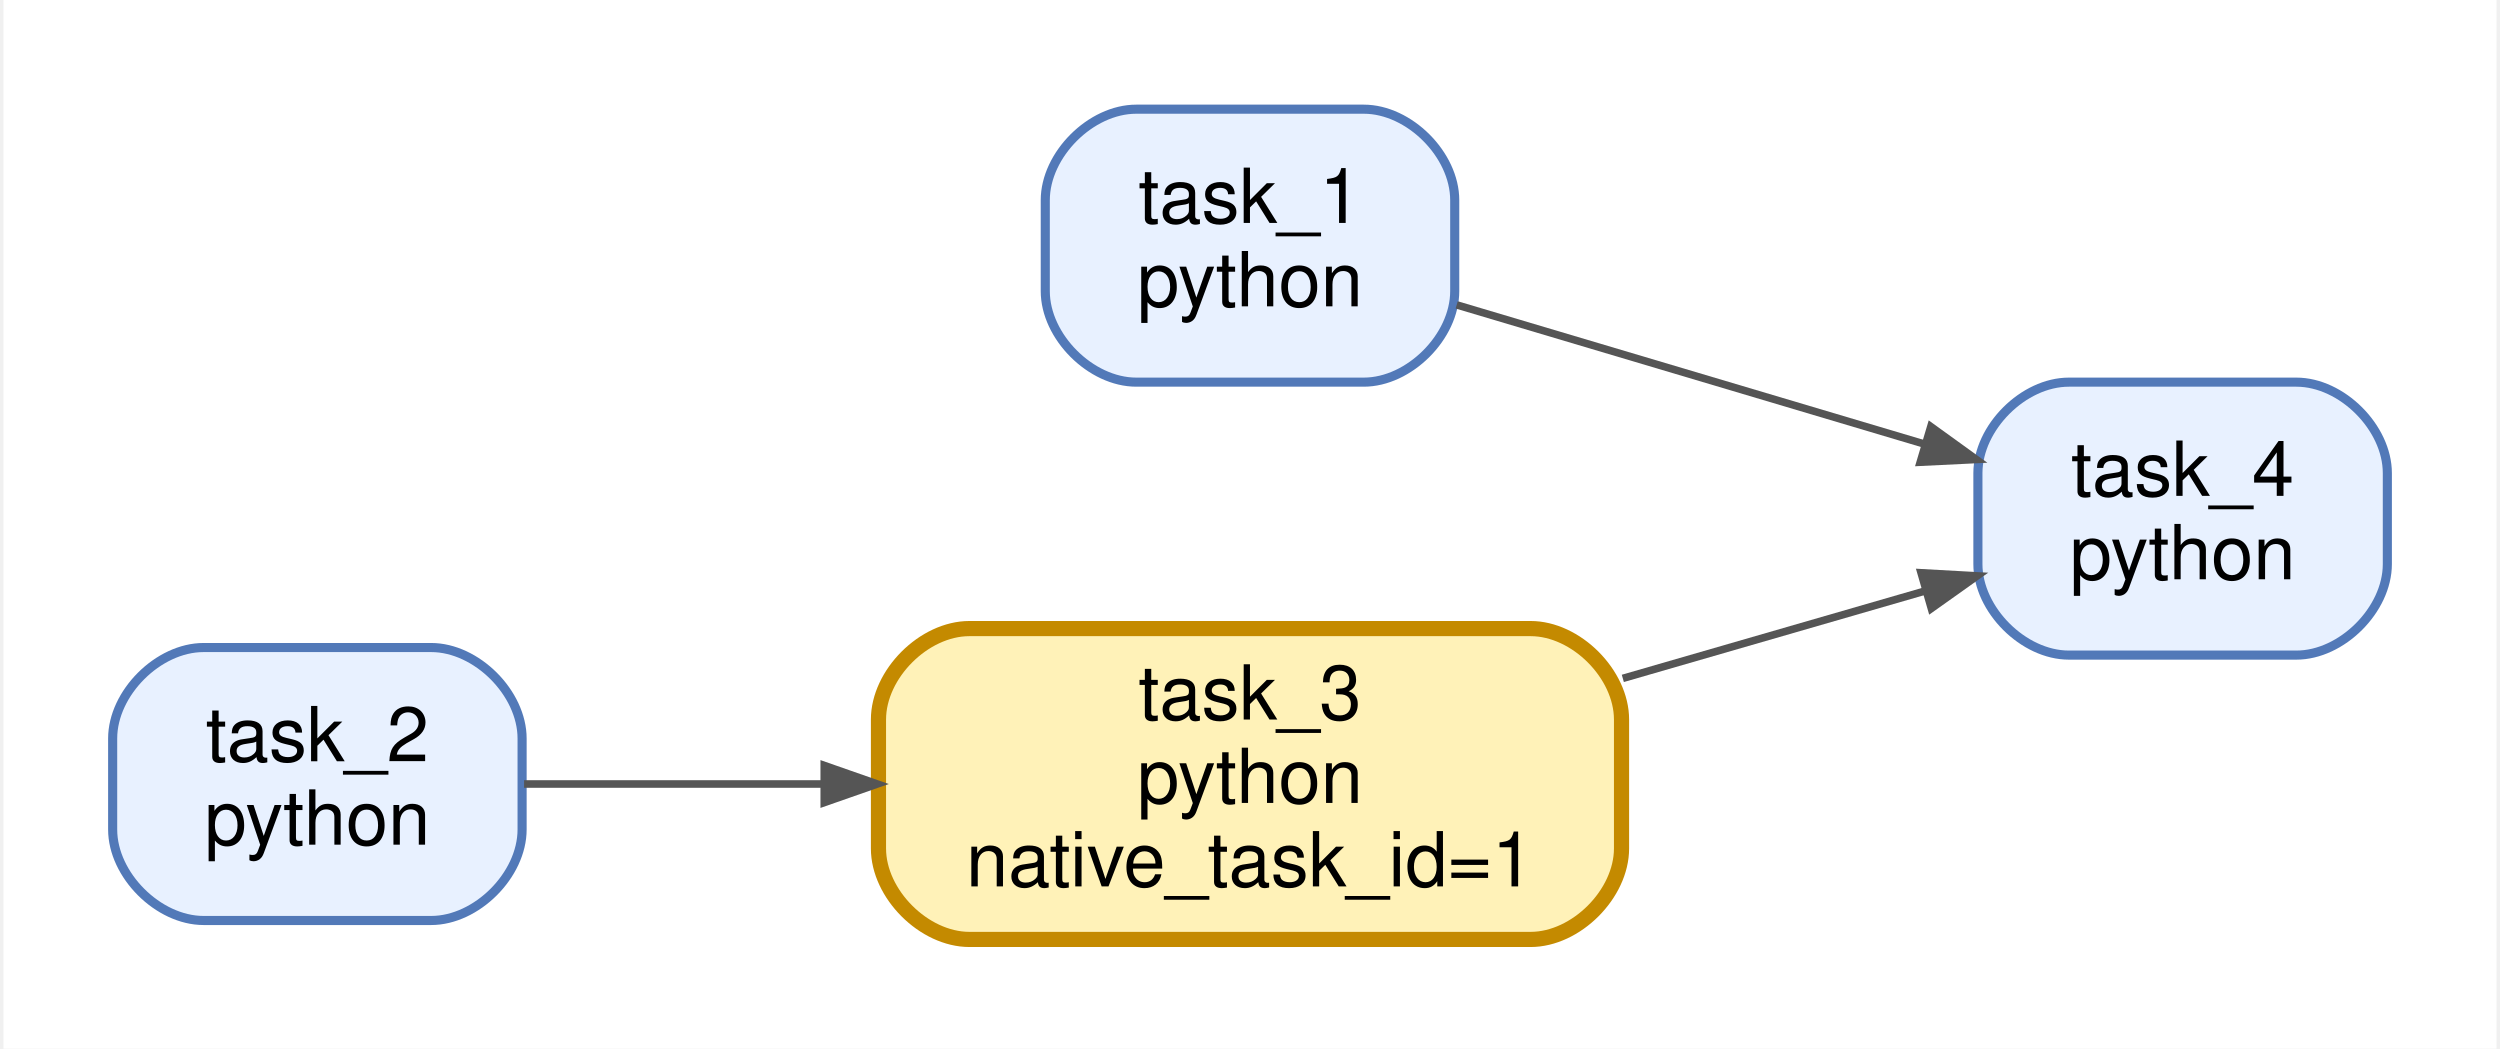
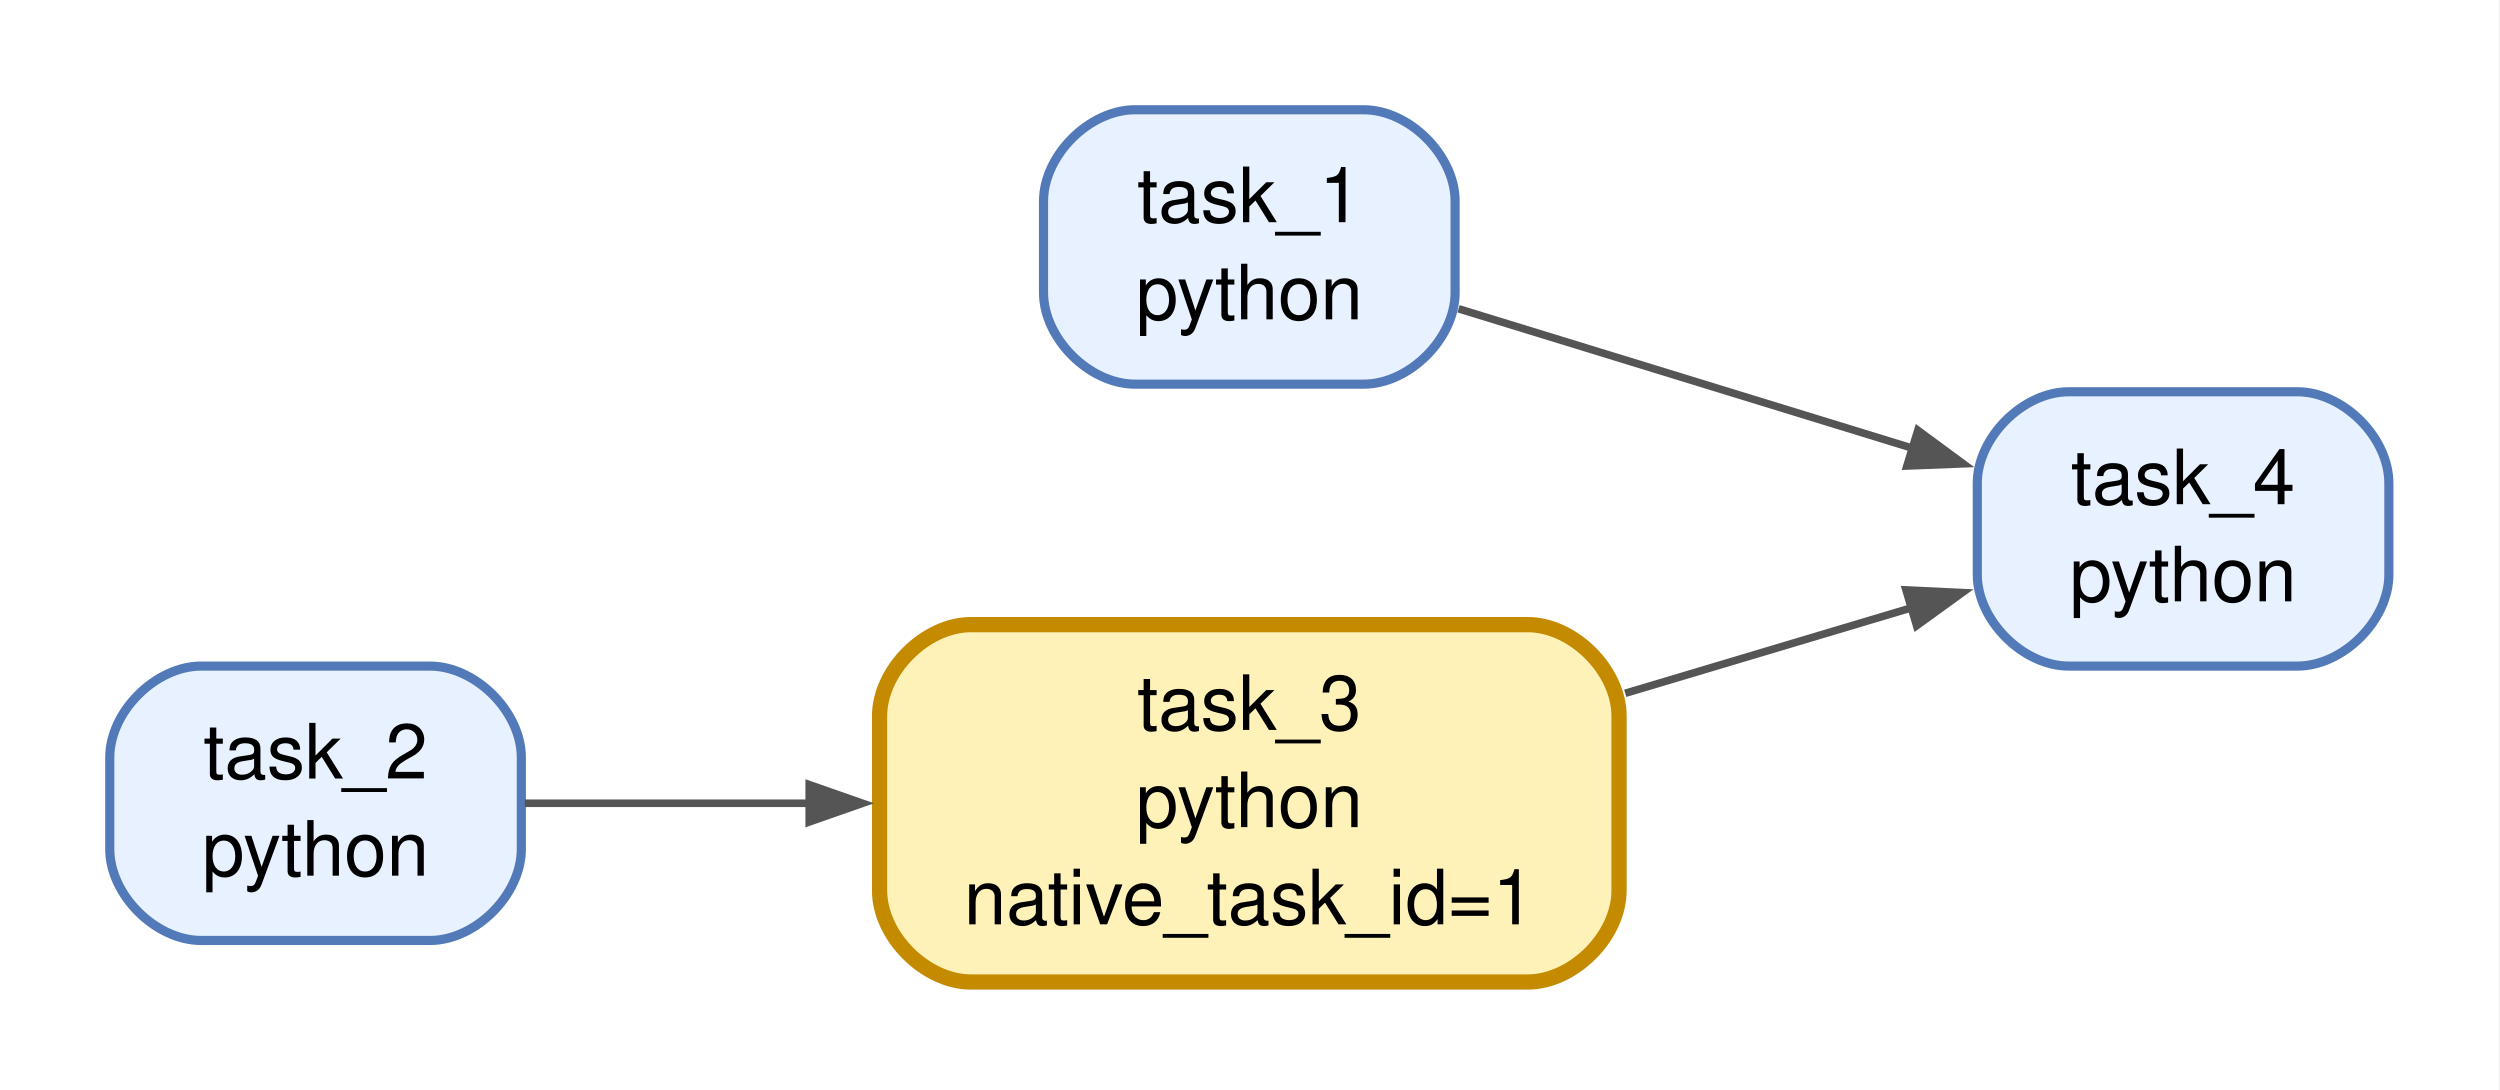
- <svg xmlns="http://www.w3.org/2000/svg" width="329pt" height="138pt" viewBox="0.00 0.00 328.80 138.30">
-   <g id="graph0" class="graph" transform="scale(1 1) rotate(0) translate(14.4 123.9)">
-     <polygon fill="white" stroke="transparent" points="-14.4,14.4 -14.4,-123.9 314.4,-123.9 314.4,14.4 -14.4,14.4" />
+ <svg xmlns="http://www.w3.org/2000/svg" width="328pt" height="143pt" viewBox="0.00 0.00 328.00 143.00">
+   <g id="graph0" class="graph" transform="scale(1 1) rotate(0) translate(14.4 128.84)">
+     <polygon fill="white" stroke="none" points="-14.4,14.4 -14.4,-128.84 313.42,-128.84 313.42,14.4 -14.4,14.4" />
    <g id="node1" class="node">
-       <path fill="#e8f1ff" stroke="#5279b8" stroke-width="1.2" d="M165,-109.5C165,-109.5 135,-109.5 135,-109.5 129,-109.5 123,-103.5 123,-97.5 123,-97.5 123,-85.5 123,-85.5 123,-79.5 129,-73.5 135,-73.5 135,-73.5 165,-73.5 165,-73.5 171,-73.5 177,-79.5 177,-85.5 177,-85.5 177,-97.5 177,-97.5 177,-103.5 171,-109.5 165,-109.5" />
-       <text text-anchor="middle" x="150" y="-94.5" font-family="Helvetica,sans-Serif" font-size="10.00">task_1</text>
-       <text text-anchor="middle" x="150" y="-83.5" font-family="Helvetica,sans-Serif" font-size="10.00">python</text>
+       <path fill="#e8f1ff" stroke="#5279b8" stroke-width="1.2" d="M164.51,-114.44C164.51,-114.44 134.51,-114.44 134.51,-114.44 128.51,-114.44 122.51,-108.44 122.51,-102.44 122.51,-102.44 122.51,-90.44 122.51,-90.44 122.51,-84.44 128.51,-78.44 134.51,-78.44 134.51,-78.44 164.51,-78.44 164.51,-78.44 170.51,-78.44 176.51,-84.44 176.51,-90.44 176.51,-90.44 176.51,-102.44 176.51,-102.44 176.51,-108.44 170.51,-114.44 164.51,-114.44" />
+       <text xml:space="preserve" text-anchor="middle" x="149.51" y="-99.69" font-family="Helvetica,sans-Serif" font-size="10.00">task_1</text>
+       <text xml:space="preserve" text-anchor="middle" x="149.51" y="-86.94" font-family="Helvetica,sans-Serif" font-size="10.00">python</text>
    </g>
    <g id="node4" class="node">
-       <path fill="#e8f1ff" stroke="#5279b8" stroke-width="1.2" d="M288,-73.5C288,-73.5 258,-73.5 258,-73.5 252,-73.5 246,-67.5 246,-61.5 246,-61.5 246,-49.5 246,-49.5 246,-43.5 252,-37.5 258,-37.5 258,-37.5 288,-37.5 288,-37.5 294,-37.5 300,-43.5 300,-49.5 300,-49.5 300,-61.5 300,-61.5 300,-67.5 294,-73.5 288,-73.5" />
-       <text text-anchor="middle" x="273" y="-58.5" font-family="Helvetica,sans-Serif" font-size="10.00">task_4</text>
-       <text text-anchor="middle" x="273" y="-47.5" font-family="Helvetica,sans-Serif" font-size="10.00">python</text>
+       <path fill="#e8f1ff" stroke="#5279b8" stroke-width="1.2" d="M287.02,-77.44C287.02,-77.44 257.02,-77.44 257.02,-77.44 251.02,-77.44 245.02,-71.44 245.02,-65.44 245.02,-65.44 245.02,-53.45 245.02,-53.45 245.02,-47.45 251.02,-41.45 257.02,-41.45 257.02,-41.45 287.02,-41.45 287.02,-41.45 293.02,-41.45 299.02,-47.45 299.02,-53.45 299.02,-53.45 299.02,-65.44 299.02,-65.44 299.02,-71.44 293.02,-77.44 287.02,-77.44" />
+       <text xml:space="preserve" text-anchor="middle" x="272.02" y="-62.69" font-family="Helvetica,sans-Serif" font-size="10.00">task_4</text>
+       <text xml:space="preserve" text-anchor="middle" x="272.02" y="-49.94" font-family="Helvetica,sans-Serif" font-size="10.00">python</text>
    </g>
    <g id="edge1" class="edge">
-       <path fill="none" stroke="#555555" d="M177.26,-83.69C195.33,-78.31 219.49,-71.12 238.89,-65.35" />
-       <polygon fill="#555555" stroke="#555555" points="239.79,-67.64 245.8,-63.3 238.39,-62.94 239.79,-67.64" />
+       <path fill="none" stroke="#555555" d="M176.96,-88.33C194.46,-82.95 217.59,-75.85 236.53,-70.03" />
+       <polygon fill="#555555" stroke="#555555" points="237.22,-72.39 243.19,-67.99 235.78,-67.7 237.22,-72.39" />
    </g>
    <g id="node2" class="node">
-       <path fill="#e8f1ff" stroke="#5279b8" stroke-width="1.2" d="M42,-38.5C42,-38.5 12,-38.5 12,-38.5 6,-38.5 0,-32.5 0,-26.5 0,-26.5 0,-14.5 0,-14.5 0,-8.5 6,-2.5 12,-2.5 12,-2.5 42,-2.5 42,-2.5 48,-2.5 54,-8.5 54,-14.5 54,-14.5 54,-26.5 54,-26.5 54,-32.5 48,-38.5 42,-38.5" />
-       <text text-anchor="middle" x="27" y="-23.5" font-family="Helvetica,sans-Serif" font-size="10.00">task_2</text>
-       <text text-anchor="middle" x="27" y="-12.5" font-family="Helvetica,sans-Serif" font-size="10.00">python</text>
+       <path fill="#e8f1ff" stroke="#5279b8" stroke-width="1.2" d="M42,-41.45C42,-41.45 12,-41.45 12,-41.45 6,-41.45 0,-35.45 0,-29.45 0,-29.45 0,-17.44 0,-17.44 0,-11.45 6,-5.45 12,-5.45 12,-5.45 42,-5.45 42,-5.45 48,-5.45 54,-11.45 54,-17.45 54,-17.45 54,-29.45 54,-29.45 54,-35.45 48,-41.45 42,-41.45" />
+       <text xml:space="preserve" text-anchor="middle" x="27" y="-26.7" font-family="Helvetica,sans-Serif" font-size="10.00">task_2</text>
+       <text xml:space="preserve" text-anchor="middle" x="27" y="-13.95" font-family="Helvetica,sans-Serif" font-size="10.00">python</text>
    </g>
    <g id="node3" class="node">
-       <path fill="#fff2b8" stroke="#c48a00" stroke-width="2" d="M187,-41C187,-41 113,-41 113,-41 107,-41 101,-35 101,-29 101,-29 101,-12 101,-12 101,-6 107,0 113,0 113,0 187,0 187,0 193,0 199,-6 199,-12 199,-12 199,-29 199,-29 199,-35 193,-41 187,-41" />
-       <text text-anchor="middle" x="150" y="-29" font-family="Helvetica,sans-Serif" font-size="10.00">task_3</text>
-       <text text-anchor="middle" x="150" y="-18" font-family="Helvetica,sans-Serif" font-size="10.00">python</text>
-       <text text-anchor="middle" x="150" y="-7" font-family="Helvetica,sans-Serif" font-size="10.00">native_task_id=1</text>
+       <path fill="#fff2b8" stroke="#c48a00" stroke-width="2" d="M186.02,-46.89C186.02,-46.89 113,-46.89 113,-46.89 107,-46.89 101,-40.89 101,-34.89 101,-34.89 101,-12 101,-12 101,-6 107,0 113,0 113,0 186.02,0 186.02,0 192.02,0 198.02,-6 198.02,-12 198.02,-12 198.02,-34.89 198.02,-34.89 198.02,-40.89 192.02,-46.89 186.02,-46.89" />
+       <text xml:space="preserve" text-anchor="middle" x="149.51" y="-33.07" font-family="Helvetica,sans-Serif" font-size="10.00">task_3</text>
+       <text xml:space="preserve" text-anchor="middle" x="149.51" y="-20.32" font-family="Helvetica,sans-Serif" font-size="10.00">python</text>
+       <text xml:space="preserve" text-anchor="middle" x="149.51" y="-7.57" font-family="Helvetica,sans-Serif" font-size="10.00">native_task_id=1</text>
    </g>
    <g id="edge2" class="edge">
-       <path fill="none" stroke="#555555" d="M54.26,-20.5C65.86,-20.5 79.96,-20.5 93.71,-20.5" />
-       <polygon fill="#555555" stroke="#555555" points="93.85,-22.95 100.85,-20.5 93.85,-18.05 93.85,-22.95" />
+       <path fill="none" stroke="#555555" d="M54.45,-23.45C65.47,-23.45 78.73,-23.45 91.77,-23.45" />
+       <polygon fill="#555555" stroke="#555555" points="91.77,-25.9 98.77,-23.45 91.77,-21 91.77,-25.9" />
    </g>
    <g id="edge3" class="edge">
-       <path fill="none" stroke="#555555" d="M199.17,-34.43C212.5,-38.29 226.67,-42.39 238.93,-45.93" />
-       <polygon fill="#555555" stroke="#555555" points="238.5,-48.36 245.91,-47.95 239.86,-43.65 238.5,-48.36" />
+       <path fill="none" stroke="#555555" d="M198.83,-37.88C211.49,-41.66 224.89,-45.66 236.66,-49.18" />
+       <polygon fill="#555555" stroke="#555555" points="235.66,-51.44 243.07,-51.09 237.06,-46.74 235.66,-51.44" />
    </g>
  </g>
</svg>
